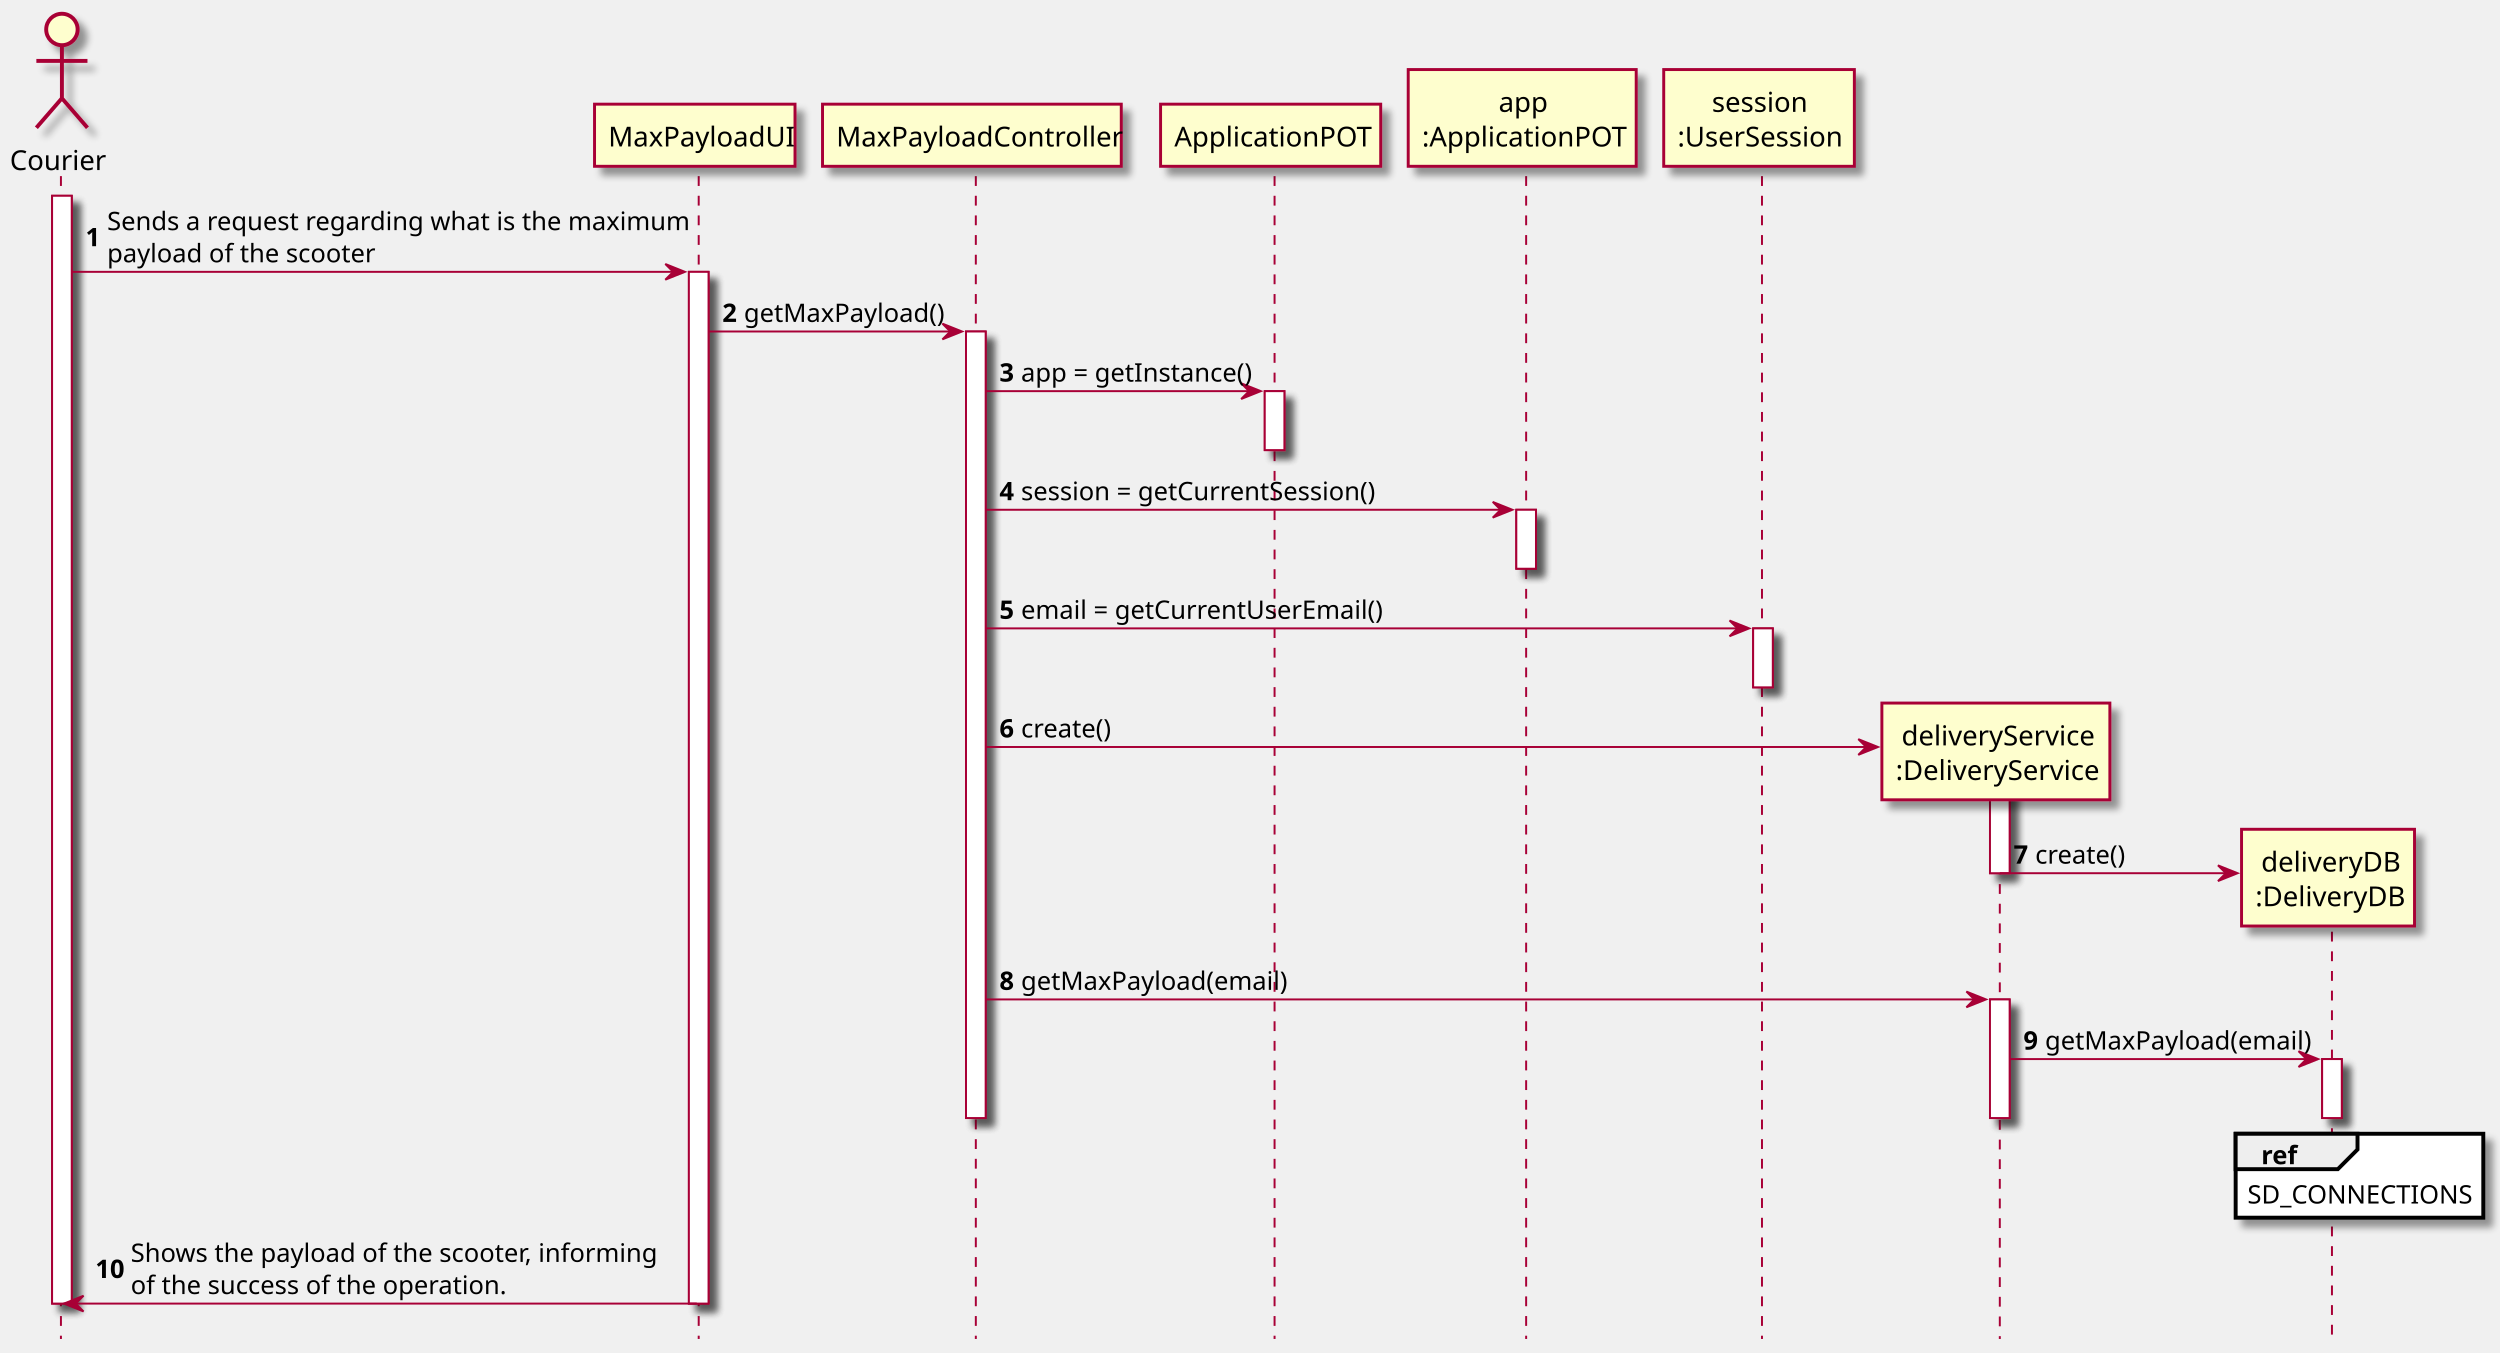
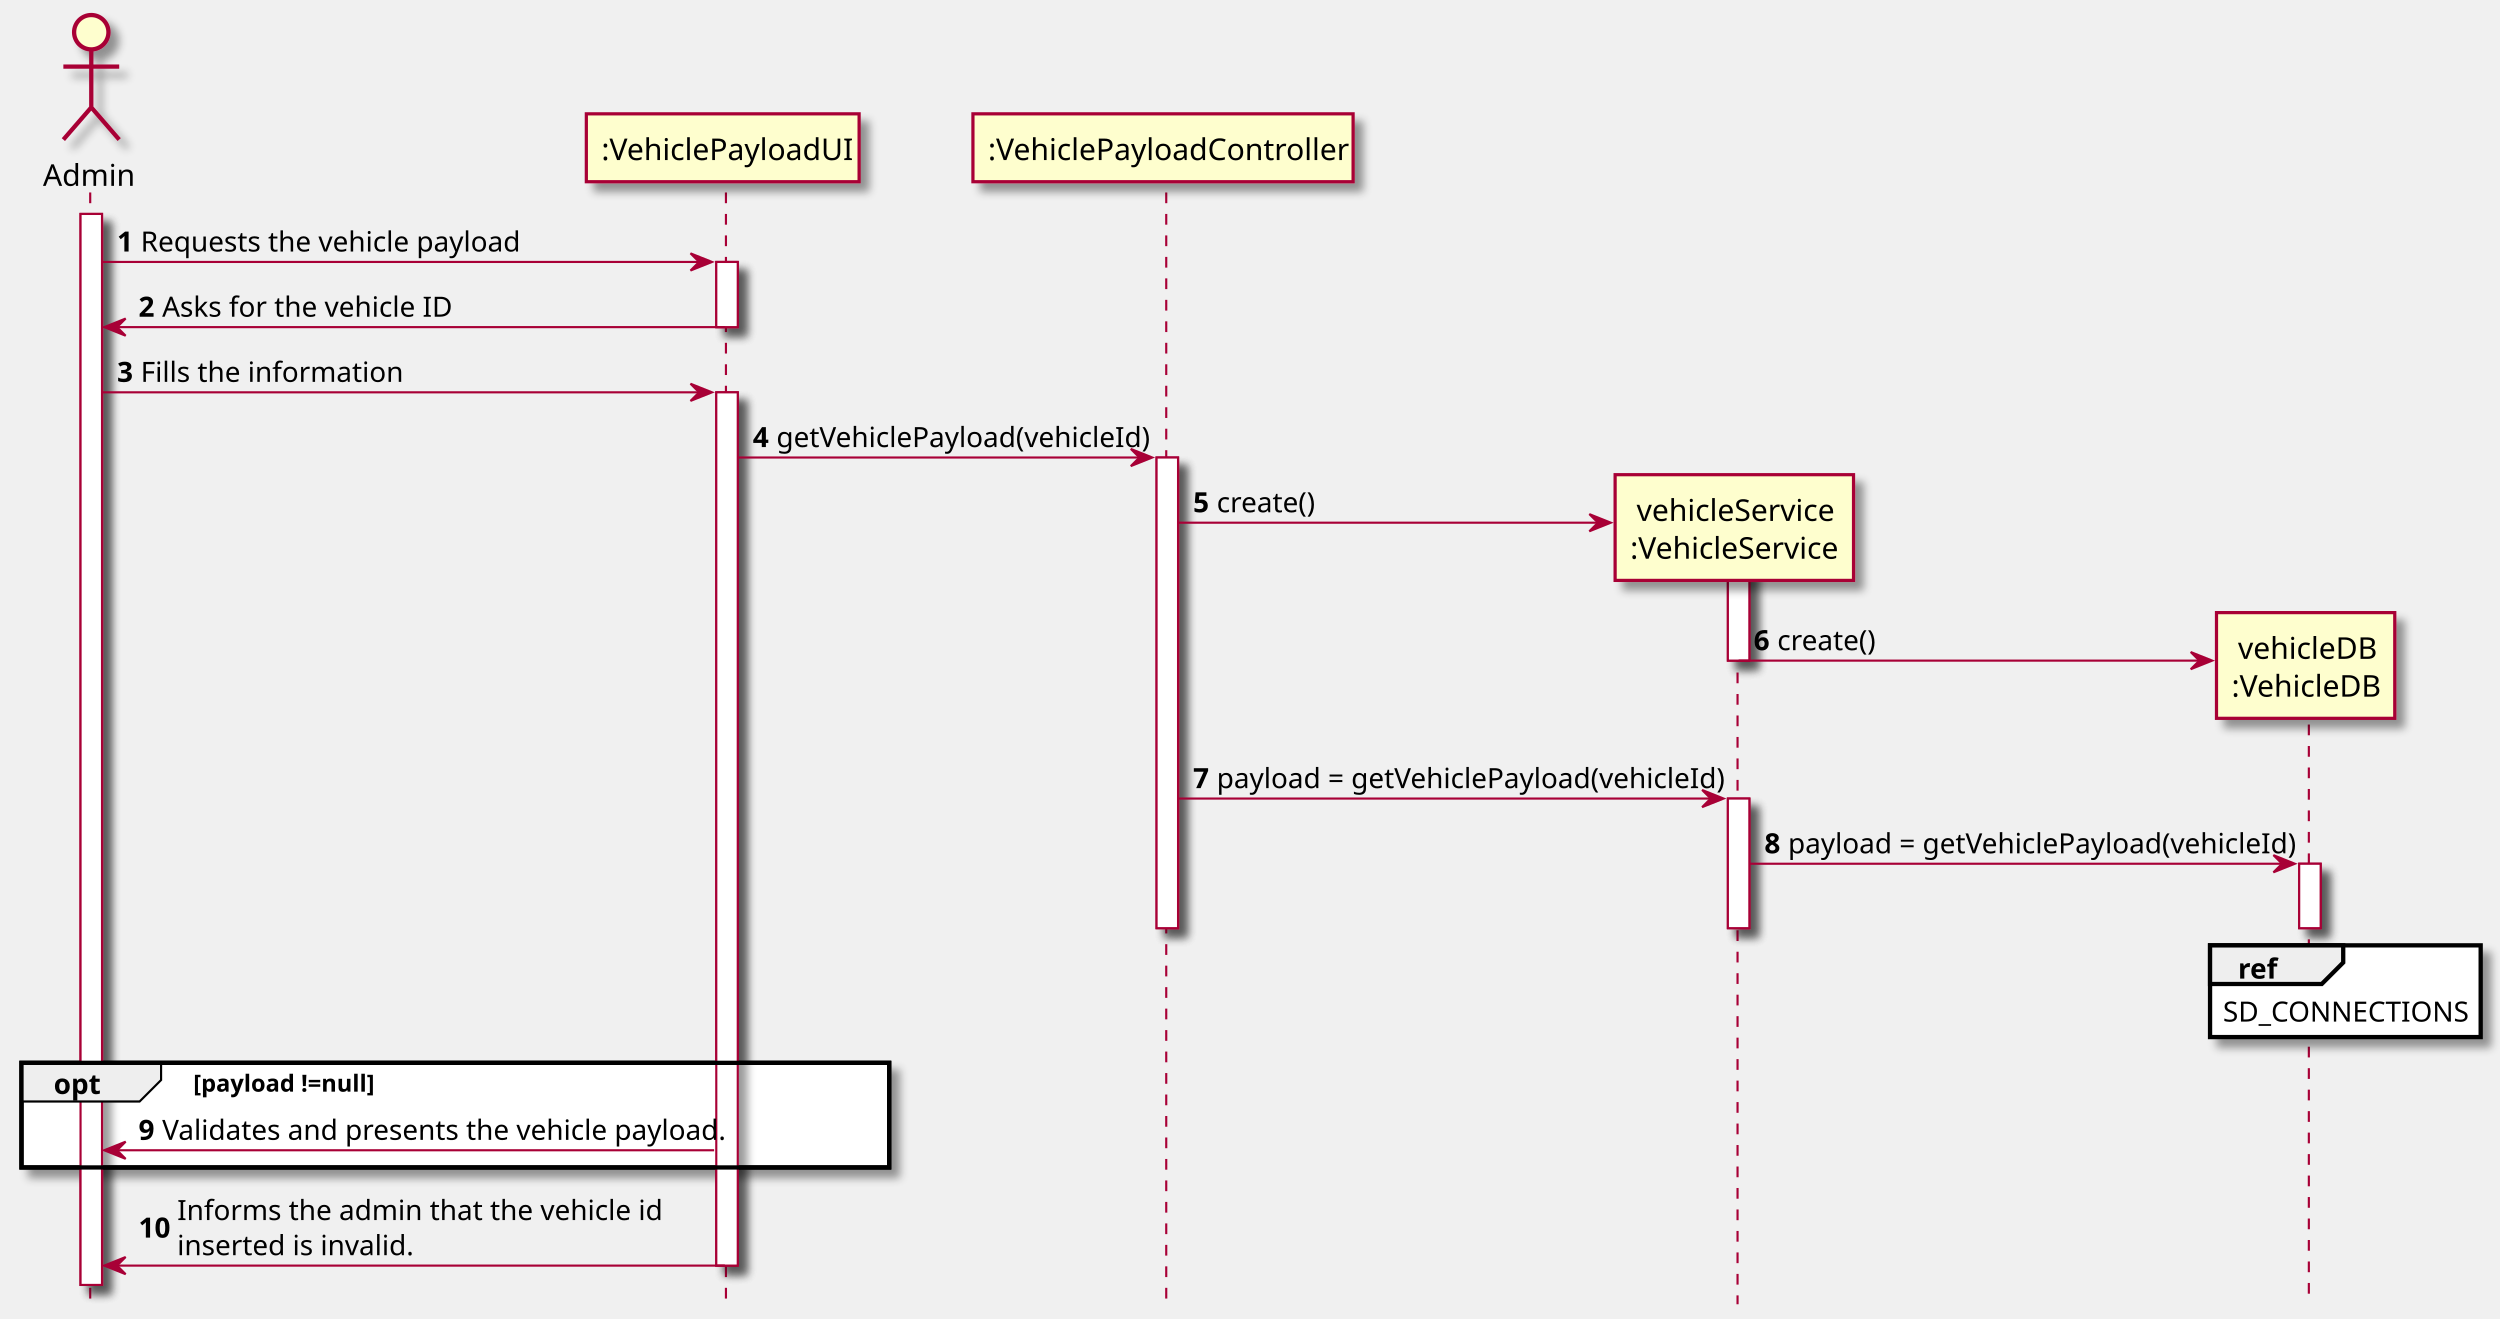
- <svg xmlns="http://www.w3.org/2000/svg" contentScriptType="application/ecmascript" contentStyleType="text/css" height="688px" preserveAspectRatio="none" style="width:1272px;height:688px;" version="1.1" viewBox="0 0 1272 688" width="1272px" zoomAndPan="magnify">
+ <svg xmlns="http://www.w3.org/2000/svg" contentScriptType="application/ecmascript" contentStyleType="text/css" height="614px" preserveAspectRatio="none" style="width:1164px;height:614px;" version="1.1" viewBox="0 0 1164 614" width="1164px" zoomAndPan="magnify">
  <defs>
-     <filter height="300%" id="fy75itv2z8ef" width="300%" x="-1" y="-1">
+     <filter height="300%" id="fx5qlwkbjga9r" width="300%" x="-1" y="-1">
      <feGaussianBlur result="blurOut" stdDeviation="2.0" />
      <feColorMatrix in="blurOut" result="blurOut2" type="matrix" values="0 0 0 0 0 0 0 0 0 0 0 0 0 0 0 0 0 0 .4 0" />
      <feOffset dx="4.0" dy="4.0" in="blurOut2" result="blurOut3" />
      <feBlend in="SourceGraphic" in2="blurOut3" mode="normal" />
    </filter>
  </defs>
  <g>
-     <rect fill="#FFFFFF" filter="url(#fy75itv2z8ef)" height="563.656" style="stroke:#A80036;stroke-width:1.0;" width="10" x="26.5" y="99.609" />
-     <rect fill="#FFFFFF" filter="url(#fy75itv2z8ef)" height="524.953" style="stroke:#A80036;stroke-width:1.0;" width="10" x="350.5" y="138.312" />
-     <rect fill="#FFFFFF" filter="url(#fy75itv2z8ef)" height="400.195" style="stroke:#A80036;stroke-width:1.0;" width="10" x="491.5" y="168.664" />
-     <rect fill="#FFFFFF" filter="url(#fy75itv2z8ef)" height="30" style="stroke:#A80036;stroke-width:1.0;" width="10" x="643.5" y="199.016" />
-     <rect fill="#FFFFFF" filter="url(#fy75itv2z8ef)" height="30" style="stroke:#A80036;stroke-width:1.0;" width="10" x="771.5" y="259.367" />
-     <rect fill="#FFFFFF" filter="url(#fy75itv2z8ef)" height="30" style="stroke:#A80036;stroke-width:1.0;" width="10" x="892" y="319.719" />
-     <rect fill="#FFFFFF" filter="url(#fy75itv2z8ef)" height="54.219" style="stroke:#A80036;stroke-width:1.0;" width="10" x="1012.5" y="390.07" />
-     <rect fill="#FFFFFF" filter="url(#fy75itv2z8ef)" height="60.352" style="stroke:#A80036;stroke-width:1.0;" width="10" x="1012.5" y="508.508" />
-     <rect fill="#FFFFFF" filter="url(#fy75itv2z8ef)" height="30" style="stroke:#A80036;stroke-width:1.0;" width="10" x="1181.5" y="538.859" />
-     <line style="stroke:#A80036;stroke-width:1.0;stroke-dasharray:5.0,5.0;" x1="31" x2="31" y1="89.609" y2="681.266" />
-     <line style="stroke:#A80036;stroke-width:1.0;stroke-dasharray:5.0,5.0;" x1="355.5" x2="355.5" y1="89.609" y2="681.266" />
-     <line style="stroke:#A80036;stroke-width:1.0;stroke-dasharray:5.0,5.0;" x1="496.5" x2="496.5" y1="89.609" y2="681.266" />
-     <line style="stroke:#A80036;stroke-width:1.0;stroke-dasharray:5.0,5.0;" x1="648.5" x2="648.5" y1="89.609" y2="681.266" />
-     <line style="stroke:#A80036;stroke-width:1.0;stroke-dasharray:5.0,5.0;" x1="776.5" x2="776.5" y1="89.609" y2="681.266" />
-     <line style="stroke:#A80036;stroke-width:1.0;stroke-dasharray:5.0,5.0;" x1="896.5" x2="896.5" y1="89.609" y2="681.266" />
-     <line style="stroke:#A80036;stroke-width:1.0;stroke-dasharray:5.0,5.0;" x1="1017.5" x2="1017.5" y1="399.828" y2="681.266" />
-     <line style="stroke:#A80036;stroke-width:1.0;stroke-dasharray:5.0,5.0;" x1="1186.5" x2="1186.5" y1="464.047" y2="681.266" />
-     <text fill="#000000" font-family="sans-serif" font-size="14" lengthAdjust="spacing" textLength="47" x="5" y="86.533">Courier</text>
-     <ellipse cx="31.5" cy="15" fill="#FEFECE" filter="url(#fy75itv2z8ef)" rx="8" ry="8" style="stroke:#A80036;stroke-width:2.0;" />
-     <path d="M31.5,23 L31.5,50 M18.5,31 L44.5,31 M31.5,50 L18.5,65 M31.5,50 L44.5,65 " fill="none" filter="url(#fy75itv2z8ef)" style="stroke:#A80036;stroke-width:2.0;" />
-     <rect fill="#FEFECE" filter="url(#fy75itv2z8ef)" height="31.609" style="stroke:#A80036;stroke-width:1.5;" width="102" x="302.5" y="53" />
-     <text fill="#000000" font-family="sans-serif" font-size="14" lengthAdjust="spacing" textLength="88" x="309.5" y="74.533">MaxPayloadUI</text>
-     <rect fill="#FEFECE" filter="url(#fy75itv2z8ef)" height="31.609" style="stroke:#A80036;stroke-width:1.5;" width="152" x="418.5" y="53" />
-     <text fill="#000000" font-family="sans-serif" font-size="14" lengthAdjust="spacing" textLength="138" x="425.5" y="74.533">MaxPayloadController</text>
-     <rect fill="#FEFECE" filter="url(#fy75itv2z8ef)" height="31.609" style="stroke:#A80036;stroke-width:1.5;" width="112" x="590.5" y="53" />
-     <text fill="#000000" font-family="sans-serif" font-size="14" lengthAdjust="spacing" textLength="98" x="597.5" y="74.533">ApplicationPOT</text>
-     <rect fill="#FEFECE" filter="url(#fy75itv2z8ef)" height="49.219" style="stroke:#A80036;stroke-width:1.5;" width="116" x="716.5" y="35.391" />
-     <text fill="#000000" font-family="sans-serif" font-size="14" lengthAdjust="spacing" textLength="24" x="762.5" y="56.924">app</text>
-     <text fill="#000000" font-family="sans-serif" font-size="14" lengthAdjust="spacing" textLength="102" x="723.5" y="74.533">:ApplicationPOT</text>
-     <rect fill="#FEFECE" filter="url(#fy75itv2z8ef)" height="49.219" style="stroke:#A80036;stroke-width:1.5;" width="97" x="846.5" y="35.391" />
-     <text fill="#000000" font-family="sans-serif" font-size="14" lengthAdjust="spacing" textLength="48" x="871" y="56.924">session</text>
-     <text fill="#000000" font-family="sans-serif" font-size="14" lengthAdjust="spacing" textLength="83" x="853.5" y="74.533">:UserSession</text>
-     <rect fill="#FFFFFF" filter="url(#fy75itv2z8ef)" height="563.656" style="stroke:#A80036;stroke-width:1.0;" width="10" x="26.5" y="99.609" />
-     <rect fill="#FFFFFF" filter="url(#fy75itv2z8ef)" height="524.953" style="stroke:#A80036;stroke-width:1.0;" width="10" x="350.5" y="138.312" />
-     <rect fill="#FFFFFF" filter="url(#fy75itv2z8ef)" height="400.195" style="stroke:#A80036;stroke-width:1.0;" width="10" x="491.5" y="168.664" />
-     <rect fill="#FFFFFF" filter="url(#fy75itv2z8ef)" height="30" style="stroke:#A80036;stroke-width:1.0;" width="10" x="643.5" y="199.016" />
-     <rect fill="#FFFFFF" filter="url(#fy75itv2z8ef)" height="30" style="stroke:#A80036;stroke-width:1.0;" width="10" x="771.5" y="259.367" />
-     <rect fill="#FFFFFF" filter="url(#fy75itv2z8ef)" height="30" style="stroke:#A80036;stroke-width:1.0;" width="10" x="892" y="319.719" />
-     <rect fill="#FFFFFF" filter="url(#fy75itv2z8ef)" height="54.219" style="stroke:#A80036;stroke-width:1.0;" width="10" x="1012.5" y="390.07" />
-     <rect fill="#FFFFFF" filter="url(#fy75itv2z8ef)" height="60.352" style="stroke:#A80036;stroke-width:1.0;" width="10" x="1012.5" y="508.508" />
-     <rect fill="#FFFFFF" filter="url(#fy75itv2z8ef)" height="30" style="stroke:#A80036;stroke-width:1.0;" width="10" x="1181.5" y="538.859" />
-     <polygon fill="#A80036" points="338.5,134.312,348.5,138.312,338.5,142.312,342.5,138.312" style="stroke:#A80036;stroke-width:1.0;" />
-     <line style="stroke:#A80036;stroke-width:1.0;" x1="36.5" x2="344.5" y1="138.312" y2="138.312" />
-     <text fill="#000000" font-family="sans-serif" font-size="13" font-weight="bold" lengthAdjust="spacing" textLength="7" x="43.5" y="125.28">1</text>
-     <text fill="#000000" font-family="sans-serif" font-size="13" lengthAdjust="spacing" textLength="280" x="54.5" y="117.105">Sends a request regarding what is the maximum</text>
-     <text fill="#000000" font-family="sans-serif" font-size="13" lengthAdjust="spacing" textLength="128" x="54.5" y="133.456">payload of the scooter</text>
-     <polygon fill="#A80036" points="479.5,164.664,489.5,168.664,479.5,172.664,483.5,168.664" style="stroke:#A80036;stroke-width:1.0;" />
-     <line style="stroke:#A80036;stroke-width:1.0;" x1="360.5" x2="485.5" y1="168.664" y2="168.664" />
-     <text fill="#000000" font-family="sans-serif" font-size="13" font-weight="bold" lengthAdjust="spacing" textLength="7" x="367.5" y="163.808">2</text>
-     <text fill="#000000" font-family="sans-serif" font-size="13" lengthAdjust="spacing" textLength="98" x="378.5" y="163.808">getMaxPayload()</text>
-     <polygon fill="#A80036" points="631.5,195.016,641.5,199.016,631.5,203.016,635.5,199.016" style="stroke:#A80036;stroke-width:1.0;" />
-     <line style="stroke:#A80036;stroke-width:1.0;" x1="501.5" x2="637.5" y1="199.016" y2="199.016" />
-     <text fill="#000000" font-family="sans-serif" font-size="13" font-weight="bold" lengthAdjust="spacing" textLength="7" x="508.5" y="194.159">3</text>
-     <text fill="#000000" font-family="sans-serif" font-size="13" lengthAdjust="spacing" textLength="112" x="519.5" y="194.159">app = getInstance()</text>
-     <polygon fill="#A80036" points="759.5,255.367,769.5,259.367,759.5,263.367,763.5,259.367" style="stroke:#A80036;stroke-width:1.0;" />
-     <line style="stroke:#A80036;stroke-width:1.0;" x1="501.5" x2="765.5" y1="259.367" y2="259.367" />
-     <text fill="#000000" font-family="sans-serif" font-size="13" font-weight="bold" lengthAdjust="spacing" textLength="7" x="508.5" y="254.511">4</text>
-     <text fill="#000000" font-family="sans-serif" font-size="13" lengthAdjust="spacing" textLength="176" x="519.5" y="254.511">session = getCurrentSession()</text>
-     <polygon fill="#A80036" points="880,315.719,890,319.719,880,323.719,884,319.719" style="stroke:#A80036;stroke-width:1.0;" />
-     <line style="stroke:#A80036;stroke-width:1.0;" x1="501.5" x2="886" y1="319.719" y2="319.719" />
-     <text fill="#000000" font-family="sans-serif" font-size="13" font-weight="bold" lengthAdjust="spacing" textLength="7" x="508.5" y="314.862">5</text>
-     <text fill="#000000" font-family="sans-serif" font-size="13" lengthAdjust="spacing" textLength="175" x="519.5" y="314.862">email = getCurrentUserEmail()</text>
-     <polygon fill="#A80036" points="945.5,376.07,955.5,380.07,945.5,384.07,949.5,380.07" style="stroke:#A80036;stroke-width:1.0;" />
-     <line style="stroke:#A80036;stroke-width:1.0;" x1="501.5" x2="951.5" y1="380.07" y2="380.07" />
-     <text fill="#000000" font-family="sans-serif" font-size="13" font-weight="bold" lengthAdjust="spacing" textLength="7" x="508.5" y="375.214">6</text>
-     <text fill="#000000" font-family="sans-serif" font-size="13" lengthAdjust="spacing" textLength="44" x="519.5" y="375.214">create()</text>
-     <rect fill="#FEFECE" filter="url(#fy75itv2z8ef)" height="49.219" style="stroke:#A80036;stroke-width:1.5;" width="116" x="957.5" y="357.719" />
-     <text fill="#000000" font-family="sans-serif" font-size="14" lengthAdjust="spacing" textLength="96" x="967.5" y="379.252">deliveryService</text>
-     <text fill="#000000" font-family="sans-serif" font-size="14" lengthAdjust="spacing" textLength="102" x="964.5" y="396.861">:DeliveryService</text>
-     <polygon fill="#A80036" points="1128.5,440.289,1138.5,444.289,1128.5,448.289,1132.5,444.289" style="stroke:#A80036;stroke-width:1.0;" />
-     <line style="stroke:#A80036;stroke-width:1.0;" x1="1017.5" x2="1134.5" y1="444.289" y2="444.289" />
-     <text fill="#000000" font-family="sans-serif" font-size="13" font-weight="bold" lengthAdjust="spacing" textLength="7" x="1024.5" y="439.433">7</text>
-     <text fill="#000000" font-family="sans-serif" font-size="13" lengthAdjust="spacing" textLength="44" x="1035.5" y="439.433">create()</text>
-     <rect fill="#FEFECE" filter="url(#fy75itv2z8ef)" height="49.219" style="stroke:#A80036;stroke-width:1.5;" width="88" x="1140.5" y="421.938" />
-     <text fill="#000000" font-family="sans-serif" font-size="14" lengthAdjust="spacing" textLength="68" x="1150.5" y="443.471">deliveryDB</text>
-     <text fill="#000000" font-family="sans-serif" font-size="14" lengthAdjust="spacing" textLength="74" x="1147.5" y="461.08">:DeliveryDB</text>
-     <polygon fill="#A80036" points="1000.5,504.508,1010.5,508.508,1000.5,512.508,1004.5,508.508" style="stroke:#A80036;stroke-width:1.0;" />
-     <line style="stroke:#A80036;stroke-width:1.0;" x1="501.5" x2="1006.5" y1="508.508" y2="508.508" />
-     <text fill="#000000" font-family="sans-serif" font-size="13" font-weight="bold" lengthAdjust="spacing" textLength="7" x="508.5" y="503.651">8</text>
-     <text fill="#000000" font-family="sans-serif" font-size="13" lengthAdjust="spacing" textLength="129" x="519.5" y="503.651">getMaxPayload(email)</text>
-     <polygon fill="#A80036" points="1169.5,534.859,1179.5,538.859,1169.5,542.859,1173.5,538.859" style="stroke:#A80036;stroke-width:1.0;" />
-     <line style="stroke:#A80036;stroke-width:1.0;" x1="1022.5" x2="1175.5" y1="538.859" y2="538.859" />
-     <text fill="#000000" font-family="sans-serif" font-size="13" font-weight="bold" lengthAdjust="spacing" textLength="7" x="1029.5" y="534.003">9</text>
-     <text fill="#000000" font-family="sans-serif" font-size="13" lengthAdjust="spacing" textLength="129" x="1040.5" y="534.003">getMaxPayload(email)</text>
-     <rect fill="#FFFFFF" filter="url(#fy75itv2z8ef)" height="42.703" style="stroke:#000000;stroke-width:2.0;" width="126" x="1137.5" y="576.859" />
-     <polygon fill="#EEEEEE" points="1137.5,576.859,1199.5,576.859,1199.5,584.859,1189.5,594.859,1137.5,594.859,1137.5,576.859" style="stroke:#000000;stroke-width:2.0;" />
-     <text fill="#000000" font-family="sans-serif" font-size="13" font-weight="bold" lengthAdjust="spacing" textLength="17" x="1150.5" y="592.355">ref</text>
-     <text fill="#000000" font-family="sans-serif" font-size="13" lengthAdjust="spacing" textLength="118" x="1143.5" y="612.355">SD_CONNECTIONS</text>
-     <polygon fill="#A80036" points="42.5,659.266,32.5,663.266,42.5,667.266,38.5,663.266" style="stroke:#A80036;stroke-width:1.0;" />
-     <line style="stroke:#A80036;stroke-width:1.0;" x1="36.5" x2="354.5" y1="663.266" y2="663.266" />
-     <text fill="#000000" font-family="sans-serif" font-size="13" font-weight="bold" lengthAdjust="spacing" textLength="14" x="48.5" y="650.233">10</text>
-     <text fill="#000000" font-family="sans-serif" font-size="13" lengthAdjust="spacing" textLength="253" x="66.5" y="642.058">Shows the payload of the scooter, informing</text>
-     <text fill="#000000" font-family="sans-serif" font-size="13" lengthAdjust="spacing" textLength="182" x="66.5" y="658.409">of the success of the operation.</text>
+     <rect fill="#FFFFFF" filter="url(#fx5qlwkbjga9r)" height="498.656" style="stroke:#A80036;stroke-width:1.0;" width="10" x="37.5" y="99.609" />
+     <rect fill="#FFFFFF" filter="url(#fx5qlwkbjga9r)" height="30.352" style="stroke:#A80036;stroke-width:1.0;" width="10" x="333.5" y="121.961" />
+     <rect fill="#FFFFFF" filter="url(#fx5qlwkbjga9r)" height="406.602" style="stroke:#A80036;stroke-width:1.0;" width="10" x="333.5" y="182.664" />
+     <rect fill="#FFFFFF" filter="url(#fx5qlwkbjga9r)" height="219.141" style="stroke:#A80036;stroke-width:1.0;" width="10" x="538.5" y="213.016" />
+     <rect fill="#FFFFFF" filter="url(#fx5qlwkbjga9r)" height="54.219" style="stroke:#A80036;stroke-width:1.0;" width="10" x="804.5" y="253.367" />
+     <rect fill="#FFFFFF" filter="url(#fx5qlwkbjga9r)" height="60.352" style="stroke:#A80036;stroke-width:1.0;" width="10" x="804.5" y="371.805" />
+     <rect fill="#FFFFFF" filter="url(#fx5qlwkbjga9r)" height="30" style="stroke:#A80036;stroke-width:1.0;" width="10" x="1070.5" y="402.156" />
+     <rect fill="#FFFFFF" filter="url(#fx5qlwkbjga9r)" height="48.703" style="stroke:#000000;stroke-width:2.0;" width="404" x="10" y="494.859" />
+     <line style="stroke:#A80036;stroke-width:1.0;stroke-dasharray:5.0,5.0;" x1="42" x2="42" y1="89.609" y2="607.266" />
+     <line style="stroke:#A80036;stroke-width:1.0;stroke-dasharray:5.0,5.0;" x1="338" x2="338" y1="89.609" y2="607.266" />
+     <line style="stroke:#A80036;stroke-width:1.0;stroke-dasharray:5.0,5.0;" x1="543" x2="543" y1="89.609" y2="607.266" />
+     <line style="stroke:#A80036;stroke-width:1.0;stroke-dasharray:5.0,5.0;" x1="809" x2="809" y1="263.125" y2="607.266" />
+     <line style="stroke:#A80036;stroke-width:1.0;stroke-dasharray:5.0,5.0;" x1="1075" x2="1075" y1="327.344" y2="607.266" />
+     <text fill="#000000" font-family="sans-serif" font-size="14" lengthAdjust="spacing" textLength="39" x="20" y="86.533">Admin</text>
+     <ellipse cx="42.5" cy="15" fill="#FEFECE" filter="url(#fx5qlwkbjga9r)" rx="8" ry="8" style="stroke:#A80036;stroke-width:2.0;" />
+     <path d="M42.5,23 L42.5,50 M29.5,31 L55.5,31 M42.5,50 L29.5,65 M42.5,50 L55.5,65 " fill="none" filter="url(#fx5qlwkbjga9r)" style="stroke:#A80036;stroke-width:2.0;" />
+     <rect fill="#FEFECE" filter="url(#fx5qlwkbjga9r)" height="31.609" style="stroke:#A80036;stroke-width:1.5;" width="127" x="273" y="53" />
+     <text fill="#000000" font-family="sans-serif" font-size="14" lengthAdjust="spacing" textLength="113" x="280" y="74.533">:VehiclePayloadUI</text>
+     <rect fill="#FEFECE" filter="url(#fx5qlwkbjga9r)" height="31.609" style="stroke:#A80036;stroke-width:1.5;" width="177" x="453" y="53" />
+     <text fill="#000000" font-family="sans-serif" font-size="14" lengthAdjust="spacing" textLength="163" x="460" y="74.533">:VehiclePayloadController</text>
+     <rect fill="#FFFFFF" filter="url(#fx5qlwkbjga9r)" height="498.656" style="stroke:#A80036;stroke-width:1.0;" width="10" x="37.5" y="99.609" />
+     <rect fill="#FFFFFF" filter="url(#fx5qlwkbjga9r)" height="30.352" style="stroke:#A80036;stroke-width:1.0;" width="10" x="333.5" y="121.961" />
+     <rect fill="#FFFFFF" filter="url(#fx5qlwkbjga9r)" height="406.602" style="stroke:#A80036;stroke-width:1.0;" width="10" x="333.5" y="182.664" />
+     <rect fill="#FFFFFF" filter="url(#fx5qlwkbjga9r)" height="219.141" style="stroke:#A80036;stroke-width:1.0;" width="10" x="538.5" y="213.016" />
+     <rect fill="#FFFFFF" filter="url(#fx5qlwkbjga9r)" height="54.219" style="stroke:#A80036;stroke-width:1.0;" width="10" x="804.5" y="253.367" />
+     <rect fill="#FFFFFF" filter="url(#fx5qlwkbjga9r)" height="60.352" style="stroke:#A80036;stroke-width:1.0;" width="10" x="804.5" y="371.805" />
+     <rect fill="#FFFFFF" filter="url(#fx5qlwkbjga9r)" height="30" style="stroke:#A80036;stroke-width:1.0;" width="10" x="1070.5" y="402.156" />
+     <polygon fill="#A80036" points="321.5,117.961,331.5,121.961,321.5,125.961,325.5,121.961" style="stroke:#A80036;stroke-width:1.0;" />
+     <line style="stroke:#A80036;stroke-width:1.0;" x1="47.5" x2="327.5" y1="121.961" y2="121.961" />
+     <text fill="#000000" font-family="sans-serif" font-size="13" font-weight="bold" lengthAdjust="spacing" textLength="7" x="54.5" y="117.105">1</text>
+     <text fill="#000000" font-family="sans-serif" font-size="13" lengthAdjust="spacing" textLength="169" x="65.5" y="117.105">Requests the vehicle payload</text>
+     <polygon fill="#A80036" points="58.5,148.312,48.5,152.312,58.5,156.312,54.5,152.312" style="stroke:#A80036;stroke-width:1.0;" />
+     <line style="stroke:#A80036;stroke-width:1.0;" x1="52.5" x2="337.5" y1="152.312" y2="152.312" />
+     <text fill="#000000" font-family="sans-serif" font-size="13" font-weight="bold" lengthAdjust="spacing" textLength="7" x="64.5" y="147.456">2</text>
+     <text fill="#000000" font-family="sans-serif" font-size="13" lengthAdjust="spacing" textLength="129" x="75.5" y="147.456">Asks for the vehicle ID</text>
+     <polygon fill="#A80036" points="321.5,178.664,331.5,182.664,321.5,186.664,325.5,182.664" style="stroke:#A80036;stroke-width:1.0;" />
+     <line style="stroke:#A80036;stroke-width:1.0;" x1="47.5" x2="327.5" y1="182.664" y2="182.664" />
+     <text fill="#000000" font-family="sans-serif" font-size="13" font-weight="bold" lengthAdjust="spacing" textLength="7" x="54.5" y="177.808">3</text>
+     <text fill="#000000" font-family="sans-serif" font-size="13" lengthAdjust="spacing" textLength="113" x="65.5" y="177.808">Fills the information</text>
+     <polygon fill="#A80036" points="526.5,209.016,536.5,213.016,526.5,217.016,530.5,213.016" style="stroke:#A80036;stroke-width:1.0;" />
+     <line style="stroke:#A80036;stroke-width:1.0;" x1="343.5" x2="532.5" y1="213.016" y2="213.016" />
+     <text fill="#000000" font-family="sans-serif" font-size="13" font-weight="bold" lengthAdjust="spacing" textLength="7" x="350.5" y="208.159">4</text>
+     <text fill="#000000" font-family="sans-serif" font-size="13" lengthAdjust="spacing" textLength="165" x="361.5" y="208.159">getVehiclePayload(vehicleId)</text>
+     <polygon fill="#A80036" points="740,239.367,750,243.367,740,247.367,744,243.367" style="stroke:#A80036;stroke-width:1.0;" />
+     <line style="stroke:#A80036;stroke-width:1.0;" x1="548.5" x2="746" y1="243.367" y2="243.367" />
+     <text fill="#000000" font-family="sans-serif" font-size="13" font-weight="bold" lengthAdjust="spacing" textLength="7" x="555.5" y="238.511">5</text>
+     <text fill="#000000" font-family="sans-serif" font-size="13" lengthAdjust="spacing" textLength="44" x="566.5" y="238.511">create()</text>
+     <rect fill="#FEFECE" filter="url(#fx5qlwkbjga9r)" height="49.219" style="stroke:#A80036;stroke-width:1.5;" width="111" x="752" y="221.016" />
+     <text fill="#000000" font-family="sans-serif" font-size="14" lengthAdjust="spacing" textLength="91" x="762" y="242.549">vehicleService</text>
+     <text fill="#000000" font-family="sans-serif" font-size="14" lengthAdjust="spacing" textLength="97" x="759" y="260.158">:VehicleService</text>
+     <polygon fill="#A80036" points="1020,303.586,1030,307.586,1020,311.586,1024,307.586" style="stroke:#A80036;stroke-width:1.0;" />
+     <line style="stroke:#A80036;stroke-width:1.0;" x1="809.5" x2="1026" y1="307.586" y2="307.586" />
+     <text fill="#000000" font-family="sans-serif" font-size="13" font-weight="bold" lengthAdjust="spacing" textLength="7" x="816.5" y="302.729">6</text>
+     <text fill="#000000" font-family="sans-serif" font-size="13" lengthAdjust="spacing" textLength="44" x="827.5" y="302.729">create()</text>
+     <rect fill="#FEFECE" filter="url(#fx5qlwkbjga9r)" height="49.219" style="stroke:#A80036;stroke-width:1.5;" width="83" x="1032" y="285.234" />
+     <text fill="#000000" font-family="sans-serif" font-size="14" lengthAdjust="spacing" textLength="63" x="1042" y="306.768">vehicleDB</text>
+     <text fill="#000000" font-family="sans-serif" font-size="14" lengthAdjust="spacing" textLength="69" x="1039" y="324.377">:VehicleDB</text>
+     <polygon fill="#A80036" points="792.5,367.805,802.5,371.805,792.5,375.805,796.5,371.805" style="stroke:#A80036;stroke-width:1.0;" />
+     <line style="stroke:#A80036;stroke-width:1.0;" x1="548.5" x2="798.5" y1="371.805" y2="371.805" />
+     <text fill="#000000" font-family="sans-serif" font-size="13" font-weight="bold" lengthAdjust="spacing" textLength="7" x="555.5" y="366.948">7</text>
+     <text fill="#000000" font-family="sans-serif" font-size="13" lengthAdjust="spacing" textLength="226" x="566.5" y="366.948">payload = getVehiclePayload(vehicleId)</text>
+     <polygon fill="#A80036" points="1058.5,398.156,1068.5,402.156,1058.5,406.156,1062.5,402.156" style="stroke:#A80036;stroke-width:1.0;" />
+     <line style="stroke:#A80036;stroke-width:1.0;" x1="814.5" x2="1064.5" y1="402.156" y2="402.156" />
+     <text fill="#000000" font-family="sans-serif" font-size="13" font-weight="bold" lengthAdjust="spacing" textLength="7" x="821.5" y="397.3">8</text>
+     <text fill="#000000" font-family="sans-serif" font-size="13" lengthAdjust="spacing" textLength="226" x="832.5" y="397.3">payload = getVehiclePayload(vehicleId)</text>
+     <rect fill="#FFFFFF" filter="url(#fx5qlwkbjga9r)" height="42.703" style="stroke:#000000;stroke-width:2.0;" width="126" x="1029" y="440.156" />
+     <polygon fill="#EEEEEE" points="1029,440.156,1091,440.156,1091,448.156,1081,458.156,1029,458.156,1029,440.156" style="stroke:#000000;stroke-width:2.0;" />
+     <text fill="#000000" font-family="sans-serif" font-size="13" font-weight="bold" lengthAdjust="spacing" textLength="17" x="1042" y="455.651">ref</text>
+     <text fill="#000000" font-family="sans-serif" font-size="13" lengthAdjust="spacing" textLength="118" x="1035" y="475.651">SD_CONNECTIONS</text>
+     <path d="M10,494.859 L75,494.859 L75,502.859 L65,512.859 L10,512.859 L10,494.859 " fill="#EEEEEE" style="stroke:#000000;stroke-width:1.0;" />
+     <rect fill="none" height="48.703" style="stroke:#000000;stroke-width:2.0;" width="404" x="10" y="494.859" />
+     <text fill="#000000" font-family="sans-serif" font-size="13" font-weight="bold" lengthAdjust="spacing" textLength="20" x="25" y="509.354">opt</text>
+     <text fill="#000000" font-family="sans-serif" font-size="11" font-weight="bold" lengthAdjust="spacing" textLength="82" x="90" y="508.278">[payload !=null]</text>
+     <polygon fill="#A80036" points="58.5,531.562,48.5,535.562,58.5,539.562,54.5,535.562" style="stroke:#A80036;stroke-width:1.0;" />
+     <line style="stroke:#A80036;stroke-width:1.0;" x1="52.5" x2="332.5" y1="535.562" y2="535.562" />
+     <text fill="#000000" font-family="sans-serif" font-size="13" font-weight="bold" lengthAdjust="spacing" textLength="7" x="64.5" y="530.706">9</text>
+     <text fill="#000000" font-family="sans-serif" font-size="13" lengthAdjust="spacing" textLength="251" x="75.5" y="530.706">Validates and presents the vehicle payload.</text>
+     <polygon fill="#A80036" points="58.5,585.266,48.5,589.266,58.5,593.266,54.5,589.266" style="stroke:#A80036;stroke-width:1.0;" />
+     <line style="stroke:#A80036;stroke-width:1.0;" x1="52.5" x2="337.5" y1="589.266" y2="589.266" />
+     <text fill="#000000" font-family="sans-serif" font-size="13" font-weight="bold" lengthAdjust="spacing" textLength="14" x="64.5" y="576.233">10</text>
+     <text fill="#000000" font-family="sans-serif" font-size="13" lengthAdjust="spacing" textLength="208" x="82.5" y="568.058">Informs the admin that the vehicle id</text>
+     <text fill="#000000" font-family="sans-serif" font-size="13" lengthAdjust="spacing" textLength="103" x="82.5" y="584.409">inserted is invalid.</text>
  </g>
</svg>
